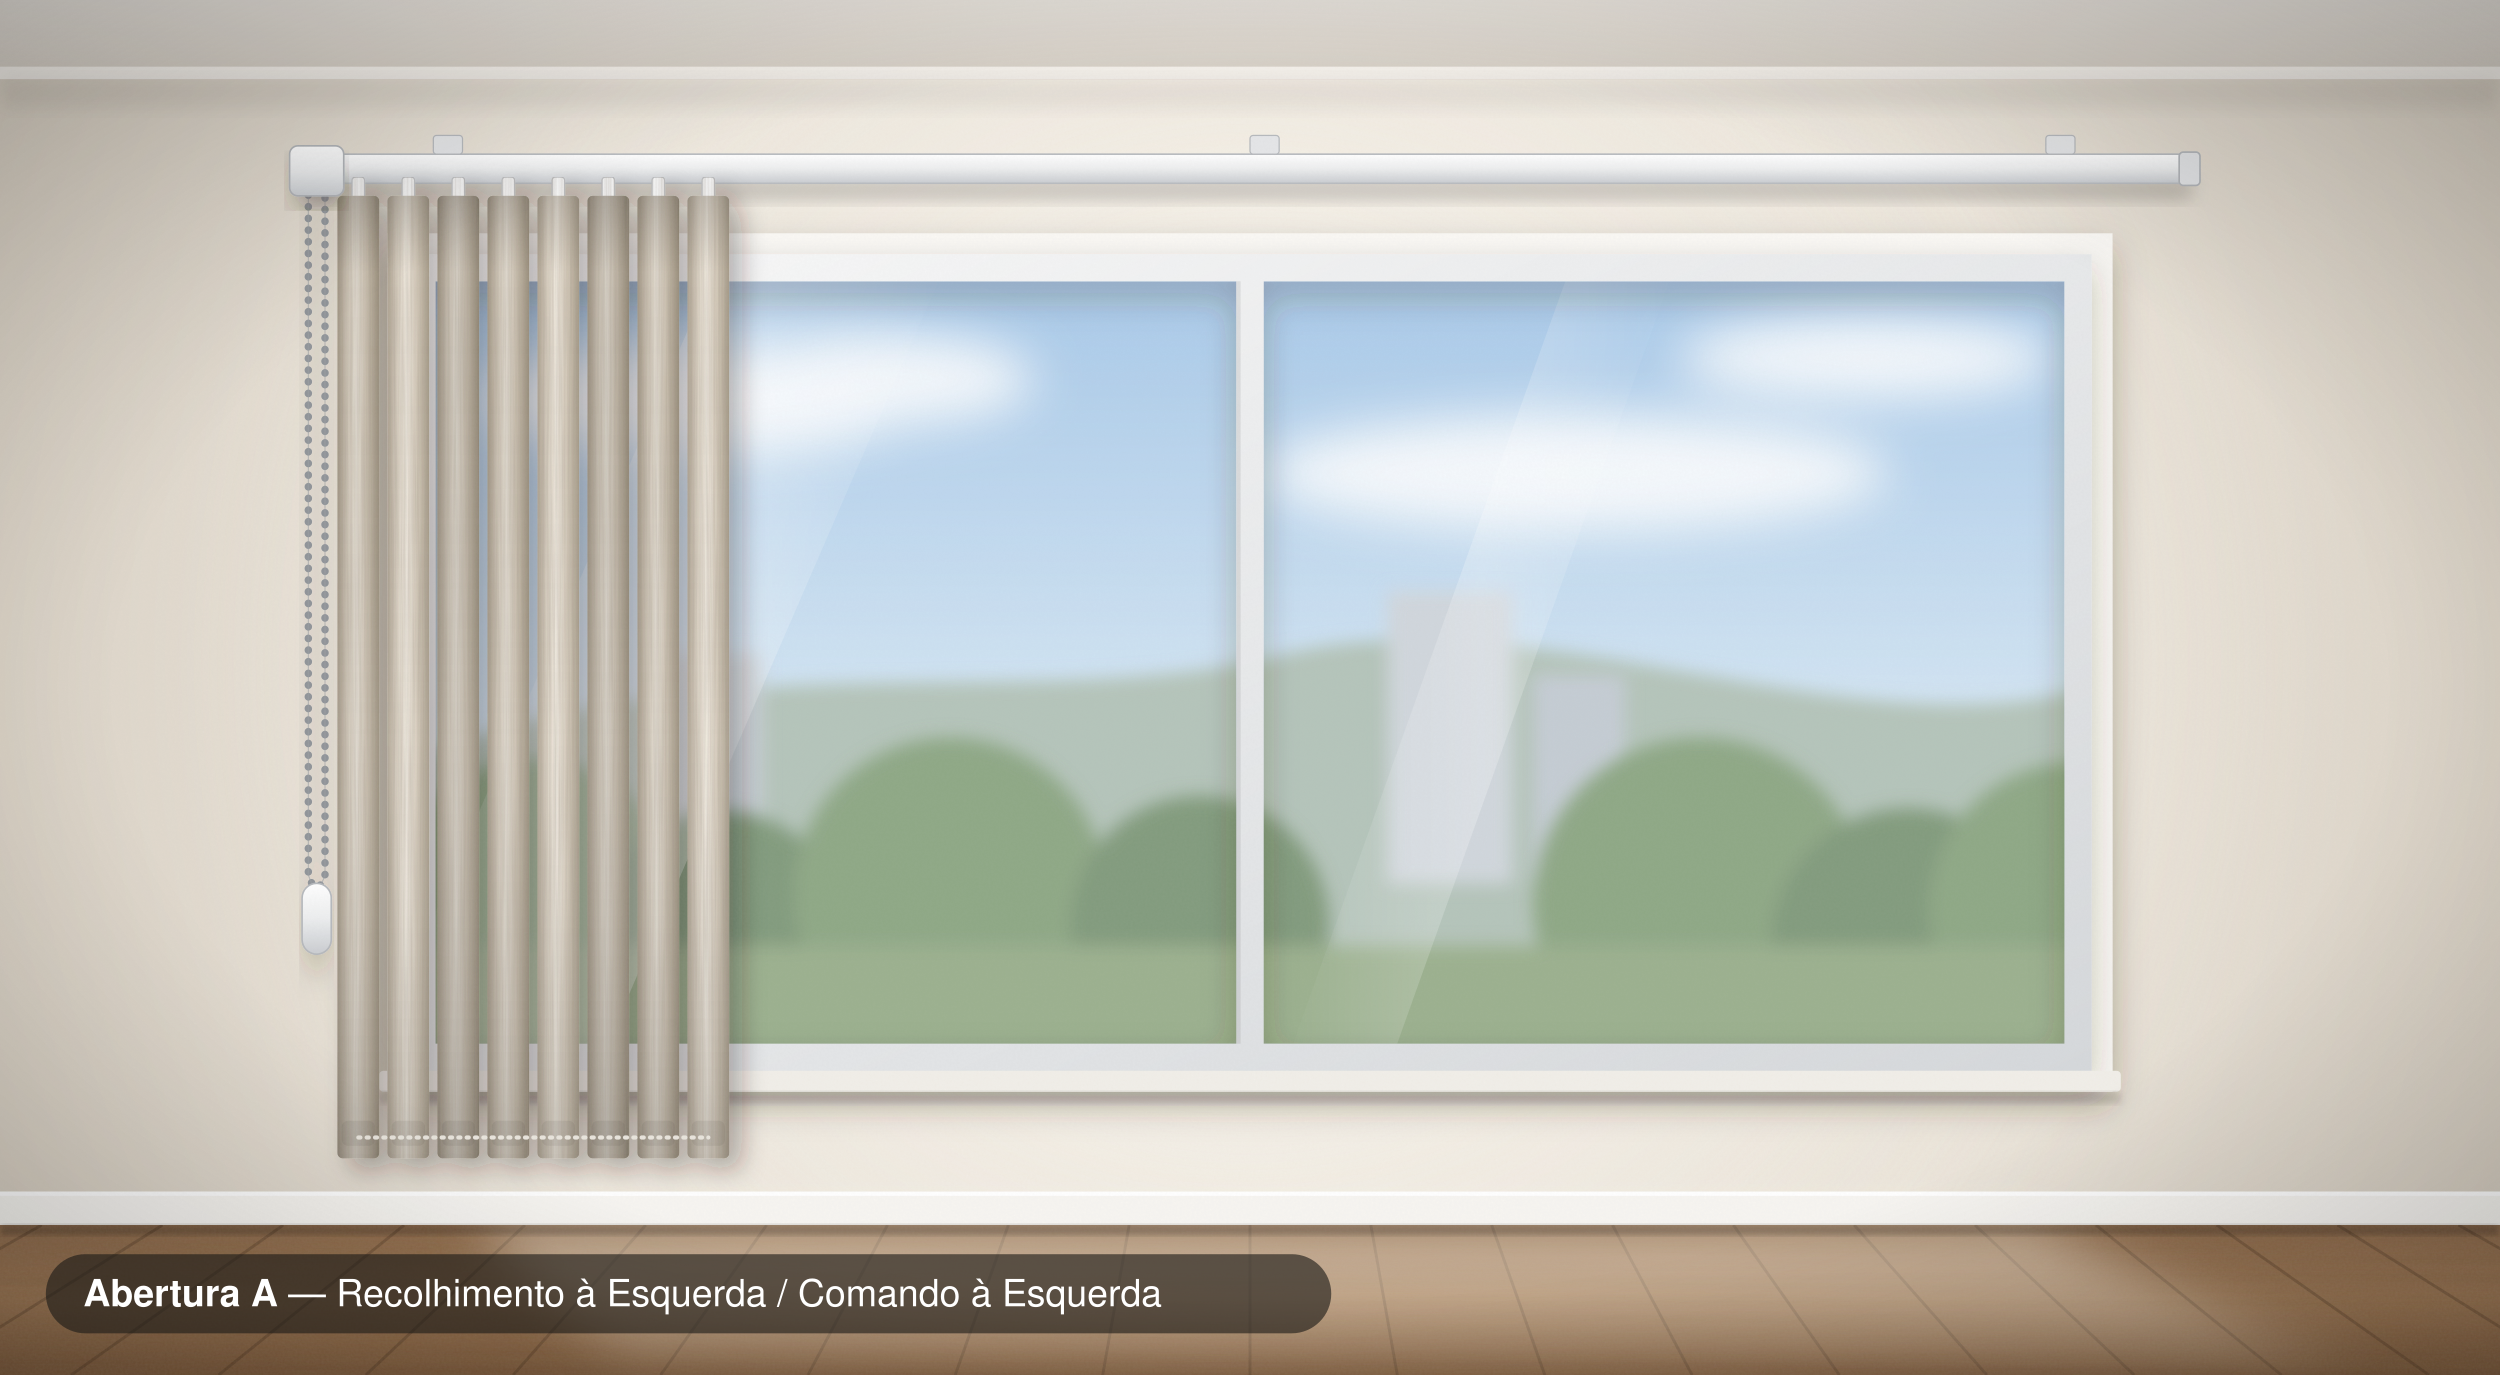
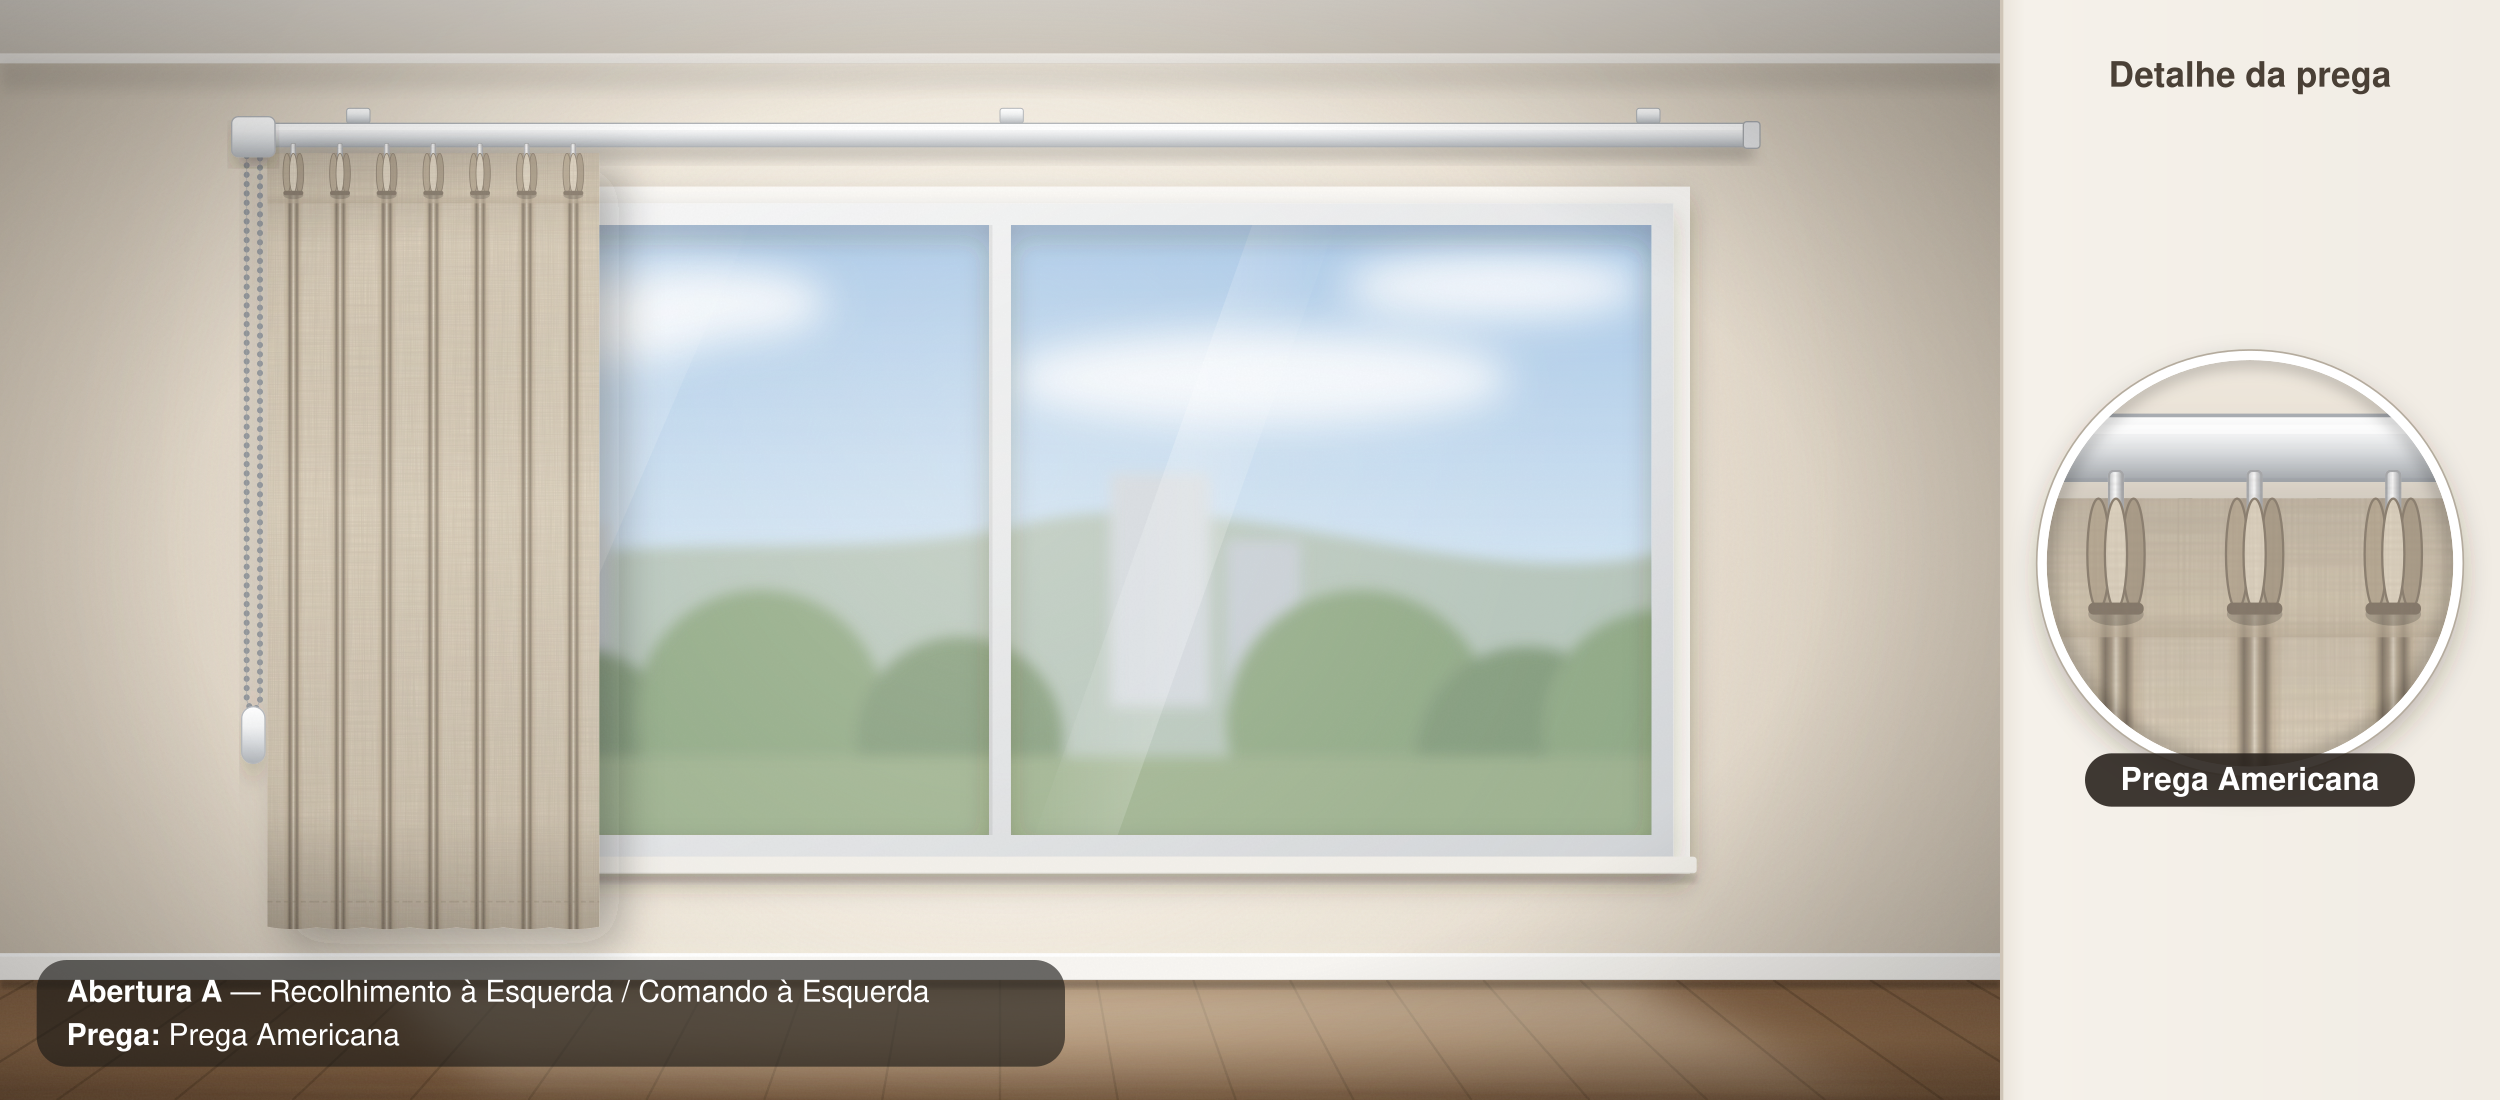
- <svg xmlns="http://www.w3.org/2000/svg" viewBox="0 0 1200 660" width="1200" height="660" role="img" aria-label="Abertura A: Recolhimento à Esquerda / Comando à Esquerda">
+ <svg xmlns="http://www.w3.org/2000/svg" viewBox="0 0 1500 660" width="1500" height="660" role="img" aria-label="Abertura A: Recolhimento à Esquerda / Comando à Esquerda. Prega: Prega Americana">
  <defs>
-     <radialGradient id="parede" cx="600" cy="318" r="760" gradientUnits="userSpaceOnUse">
-       <stop offset="0" stop-color="#F6F1EA" />
-       <stop offset=".55" stop-color="#E8E1D6" />
-       <stop offset="1" stop-color="#CFC6B8" />
+     <radialGradient id="parede" cx="600" cy="318" r="780" gradientUnits="userSpaceOnUse">
+       <stop offset="0" stop-color="#F4EEE5" />
+       <stop offset=".5" stop-color="#E4DACB" />
+       <stop offset="1" stop-color="#BFB3A2" />
    </radialGradient>
    <linearGradient id="teto" x1="0" y1="0" x2="0" y2="1">
-       <stop offset="0" stop-color="#E6E1DA" />
-       <stop offset="1" stop-color="#D3CCC2" />
+       <stop offset="0" stop-color="#E2DCD3" />
+       <stop offset="1" stop-color="#CCC4B8" />
    </linearGradient>
    <linearGradient id="piso" x1="0" y1="0" x2="0" y2="1">
-       <stop offset="0" stop-color="#8E6A4B" />
-       <stop offset=".5" stop-color="#9F7854" />
-       <stop offset="1" stop-color="#7A5739" />
+       <stop offset="0" stop-color="#7E5B3E" />
+       <stop offset=".5" stop-color="#946D4B" />
+       <stop offset="1" stop-color="#6B4B31" />
    </linearGradient>
    <linearGradient id="luzPiso" x1="0" y1="0" x2="0" y2="1">
-       <stop offset="0" stop-color="#FFF6E6" stop-opacity=".55" />
-       <stop offset="1" stop-color="#FFF6E6" stop-opacity=".12" />
+       <stop offset="0" stop-color="#FFF4DE" stop-opacity=".6" />
+       <stop offset="1" stop-color="#FFF4DE" stop-opacity=".1" />
    </linearGradient>
    <linearGradient id="ceu" x1="0" y1="0" x2="0" y2="1">
-       <stop offset="0" stop-color="#8DB8E2" />
-       <stop offset=".6" stop-color="#C9DFF0" />
-       <stop offset="1" stop-color="#E9F1F4" />
+       <stop offset="0" stop-color="#86B2DE" />
+       <stop offset=".6" stop-color="#C6DDF0" />
+       <stop offset="1" stop-color="#EAF1F3" />
    </linearGradient>
    <linearGradient id="aluminio" x1="0" y1="0" x2="0" y2="1">
      <stop offset="0" stop-color="#FFFFFF" />
-       <stop offset=".5" stop-color="#ECEDEE" />
-       <stop offset="1" stop-color="#C9CCD0" />
-     </linearGradient>
+       <stop offset=".35" stop-color="#F1F2F3" />
+       <stop offset=".6" stop-color="#D9DCDF" />
+       <stop offset="1" stop-color="#AEB2B7" />
+     </linearGradient>
+     <linearGradient id="metal" x1="0" y1="0" x2="1" y2="0">
+       <stop offset="0" stop-color="#C9CCD0" />
+       <stop offset=".45" stop-color="#FFFFFF" />
+       <stop offset="1" stop-color="#A3A7AC" />
+     </linearGradient>
+     <radialGradient id="botao" cx=".35" cy=".35" r=".7">
+       <stop offset="0" stop-color="#FFFFFF" />
+       <stop offset=".5" stop-color="#D8D2C8" />
+       <stop offset="1" stop-color="#8E877C" />
+     </radialGradient>
    <linearGradient id="caixilho" x1="0" y1="0" x2="1" y2="1">
      <stop offset="0" stop-color="#FAFAFA" />
-       <stop offset="1" stop-color="#D5D8DB" />
-     </linearGradient>
-     <linearGradient id="lamina" x1="0" y1="0" x2="1" y2="0">
-       <stop offset="0" stop-color="#A89C8A" />
-       <stop offset=".25" stop-color="#D9CFBF" />
-       <stop offset=".45" stop-color="#EEE7DB" />
-       <stop offset=".7" stop-color="#D3C8B6" />
-       <stop offset="1" stop-color="#9F937F" />
-     </linearGradient>
-     <linearGradient id="laminaAltura" x1="0" y1="0" x2="0" y2="1">
-       <stop offset="0" stop-color="#000" stop-opacity=".18" />
-       <stop offset=".08" stop-color="#000" stop-opacity="0" />
-       <stop offset=".55" stop-color="#FFF" stop-opacity=".06" />
-       <stop offset="1" stop-color="#000" stop-opacity=".16" />
+       <stop offset="1" stop-color="#D1D4D7" />
+     </linearGradient>
+     <linearGradient id="volume" x1="0" y1="0" x2="0" y2="1">
+       <stop offset="0" stop-color="#1B140E" stop-opacity=".34" />
+       <stop offset=".05" stop-color="#1B140E" stop-opacity=".08" />
+       <stop offset=".12" stop-color="#1B140E" stop-opacity="0" />
+       <stop offset=".45" stop-color="#FFF8EA" stop-opacity=".08" />
+       <stop offset=".85" stop-color="#1B140E" stop-opacity=".06" />
+       <stop offset="1" stop-color="#1B140E" stop-opacity=".26" />
+     </linearGradient>
+     <linearGradient id="dobra0Americana" x1="0" y1="0" x2="1" y2="0">
+       <stop offset="0" stop-color="#daceb9" />
+       <stop offset="0.3" stop-color="#dcd0bc" />
+       <stop offset="0.38" stop-color="#d0c2aa" />
+       <stop offset="0.43" stop-color="#877b6b" />
+       <stop offset="0.47" stop-color="#afa18d" />
+       <stop offset="0.5" stop-color="#e4dac8" />
+       <stop offset="0.53" stop-color="#b9ab95" />
+       <stop offset="0.57" stop-color="#8a7e6e" />
+       <stop offset="0.62" stop-color="#cfc0a9" />
+       <stop offset="0.7" stop-color="#dcd0bc" />
+       <stop offset="1" stop-color="#daceb9" />
+     </linearGradient>
+     <linearGradient id="cabecote0" x1="0" y1="0" x2="0" y2="1">
+       <stop offset="0" stop-color="#ddd1be" />
+       <stop offset=".8" stop-color="#d5c8b2" />
+       <stop offset="1" stop-color="#bcae98" />
    </linearGradient>
    <linearGradient id="reflexo" x1="0" y1="0" x2="1" y2="0">
      <stop offset="0" stop-color="#FFF" stop-opacity="0" />
      <stop offset=".5" stop-color="#FFF" stop-opacity=".35" />
      <stop offset="1" stop-color="#FFF" stop-opacity="0" />
    </linearGradient>
    <radialGradient id="vinheta" cx=".5" cy=".5" r=".75">
-       <stop offset=".6" stop-color="#000" stop-opacity="0" />
-       <stop offset="1" stop-color="#000" stop-opacity=".28" />
+       <stop offset=".55" stop-color="#000" stop-opacity="0" />
+       <stop offset="1" stop-color="#000" stop-opacity=".32" />
    </radialGradient>
-     <radialGradient id="brilhoJanela" cx="600" cy="318" r="520" gradientUnits="userSpaceOnUse">
-       <stop offset="0" stop-color="#FFFBF2" stop-opacity=".55" />
-       <stop offset="1" stop-color="#FFFBF2" stop-opacity="0" />
+     <radialGradient id="brilhoJanela" cx="600" cy="318" r="560" gradientUnits="userSpaceOnUse">
+       <stop offset="0" stop-color="#FFF8EC" stop-opacity=".65" />
+       <stop offset="1" stop-color="#FFF8EC" stop-opacity="0" />
    </radialGradient>
+     <radialGradient id="luzNaCortina" cx="600" cy="278.8" r="520" gradientUnits="userSpaceOnUse">
+       <stop offset="0" stop-color="#FFF6E2" stop-opacity=".55" />
+       <stop offset=".6" stop-color="#FFF6E2" stop-opacity=".12" />
+       <stop offset="1" stop-color="#FFF6E2" stop-opacity="0" />
+     </radialGradient>
+     <linearGradient id="fundoLupa" x1="0" y1="0" x2="0" y2="1">
+       <stop offset="0" stop-color="#EEE7DC" />
+       <stop offset="1" stop-color="#D9CFC0" />
+     </linearGradient>
+     <linearGradient id="coluna" x1="0" y1="0" x2="1" y2="0">
+       <stop offset="0" stop-color="#E9E3D9" />
+       <stop offset=".05" stop-color="#F5F1EA" />
+       <stop offset="1" stop-color="#F1ECE4" />
+     </linearGradient>
+     <clipPath id="cena">
+       <rect width="1200" height="660" />
+     </clipPath>
    <clipPath id="vaos">
      <rect x="209" y="135" width="384.5" height="366" />
      <rect x="606.5" y="135" width="384.5" height="366" />
    </clipPath>
    <clipPath id="pisoClip">
      <rect x="0" y="588" width="1200" height="72" />
    </clipPath>
+     <clipPath id="lupa0">
+       <circle cx="1350" cy="338" r="122" />
+     </clipPath>
    <filter id="desfoque4" x="-10%" y="-30%" width="120%" height="160%">
      <feGaussianBlur stdDeviation="4" />
    </filter>
    <filter id="desfoque2">
      <feGaussianBlur stdDeviation="1.6" />
    </filter>
    <filter id="desfoque12" x="-20%" y="-50%" width="140%" height="200%">
      <feGaussianBlur stdDeviation="12" />
    </filter>
    <filter id="sombra" x="-10%" y="-20%" width="120%" height="150%">
      <feDropShadow dx="0" dy="7" stdDeviation="8" flood-color="#3A2E22" flood-opacity=".28" />
    </filter>
-     <filter id="sombraLaminas" x="-10%" y="-5%" width="125%" height="115%">
-       <feDropShadow dx="6" dy="5" stdDeviation="6" flood-color="#2E2418" flood-opacity=".32" />
+     <filter id="sombraCortina" x="-15%" y="-5%" width="135%" height="120%">
+       <feDropShadow dx="2" dy="3" stdDeviation="2.5" flood-color="#241B12" flood-opacity=".35" result="perto" />
+       <feDropShadow dx="12" dy="9" stdDeviation="13" flood-color="#241B12" flood-opacity=".34" />
    </filter>
    <filter id="tecido" x="0" y="0" width="100%" height="100%">
-       <feTurbulence type="fractalNoise" baseFrequency="0.9 0.015" numOctaves="2" seed="4" result="n" />
-       <feColorMatrix in="n" type="matrix" values="0 0 0 0 .35  0 0 0 0 .30  0 0 0 0 .24  0 0 0 .55 -.12" result="nc" />
-       <feComposite in="nc" in2="SourceGraphic" operator="in" result="t" />
+       <feTurbulence type="fractalNoise" baseFrequency="1.5 0.03" numOctaves="2" seed="4" result="urdume" />
+       <feTurbulence type="fractalNoise" baseFrequency="0.03 1.2" numOctaves="1" seed="11" result="trama" />
+       <feBlend in="urdume" in2="trama" mode="multiply" result="fios" />
+       <feColorMatrix in="fios" type="matrix" values="0 0 0 0 .28  0 0 0 0 .23  0 0 0 0 .18  0 0 0 .42 -.15" result="fiosCor" />
+       <feComposite in="fiosCor" in2="SourceGraphic" operator="in" result="textura" />
      <feMerge>
        <feMergeNode in="SourceGraphic" />
-         <feMergeNode in="t" />
+         <feMergeNode in="textura" />
      </feMerge>
+     </filter>
+     <filter id="reboco" x="0" y="0" width="100%" height="100%">
+       <feTurbulence type="fractalNoise" baseFrequency=".55" numOctaves="3" seed="21" />
+       <feColorMatrix type="matrix" values="0 0 0 0 .45  0 0 0 0 .40  0 0 0 0 .34  0 0 0 .09 0" />
    </filter>
    <filter id="grao" x="0" y="0" width="100%" height="100%">
      <feTurbulence type="fractalNoise" baseFrequency=".85" numOctaves="2" seed="9" />
-       <feColorMatrix type="matrix" values="0 0 0 0 .5  0 0 0 0 .5  0 0 0 0 .5  0 0 0 .07 0" />
+       <feColorMatrix type="matrix" values="0 0 0 0 .5  0 0 0 0 .5  0 0 0 0 .5  0 0 0 .06 0" />
    </filter>
    <filter id="veios" x="0" y="0" width="100%" height="100%">
      <feTurbulence type="fractalNoise" baseFrequency="0.004 0.18" numOctaves="3" seed="2" />
-       <feColorMatrix type="matrix" values="0 0 0 0 .25  0 0 0 0 .14  0 0 0 0 .06  0 0 0 .5 -.1" />
+       <feColorMatrix type="matrix" values="0 0 0 0 .25  0 0 0 0 .14  0 0 0 0 .06  0 0 0 .55 -.1" />
    </filter>
  </defs>
-   <rect width="1200" height="660" fill="url(#parede)" />
-   <rect width="1200" height="660" fill="url(#brilhoJanela)" />
-   <rect width="1200" height="38" fill="url(#teto)" />
-   <rect y="32" width="1200" height="6" fill="#F3EFE9" />
-   <rect y="38" width="1200" height="14" fill="#000" opacity=".06" filter="url(#desfoque4)" />
-   <rect y="588" width="1200" height="72" fill="url(#piso)" />
-   <rect y="588" width="1200" height="72" filter="url(#veios)" />
-   <g clip-path="url(#pisoClip)" stroke="#3E2817" stroke-opacity=".28" stroke-width="1.4">
-     <line x1="-328" y1="588" x2="-531.7" y2="660" />
-     <line x1="-270" y1="588" x2="-461" y2="660" />
-     <line x1="-212" y1="588" x2="-390.2" y2="660" />
-     <line x1="-154" y1="588" x2="-319.5" y2="660" />
-     <line x1="-96" y1="588" x2="-248.8" y2="660" />
-     <line x1="-38" y1="588" x2="-178" y2="660" />
-     <line x1="20" y1="588" x2="-107.3" y2="660" />
-     <line x1="78" y1="588" x2="-36.6" y2="660" />
-     <line x1="136" y1="588" x2="34.1" y2="660" />
-     <line x1="194" y1="588" x2="104.9" y2="660" />
-     <line x1="252" y1="588" x2="175.6" y2="660" />
-     <line x1="310" y1="588" x2="246.3" y2="660" />
-     <line x1="368" y1="588" x2="317.1" y2="660" />
-     <line x1="426" y1="588" x2="387.8" y2="660" />
-     <line x1="484" y1="588" x2="458.5" y2="660" />
-     <line x1="542" y1="588" x2="529.3" y2="660" />
-     <line x1="600" y1="588" x2="600" y2="660" />
-     <line x1="658" y1="588" x2="670.7" y2="660" />
-     <line x1="716" y1="588" x2="741.5" y2="660" />
-     <line x1="774" y1="588" x2="812.2" y2="660" />
-     <line x1="832" y1="588" x2="882.9" y2="660" />
-     <line x1="890" y1="588" x2="953.7" y2="660" />
-     <line x1="948" y1="588" x2="1024.4" y2="660" />
-     <line x1="1006" y1="588" x2="1095.1" y2="660" />
-     <line x1="1064" y1="588" x2="1165.9" y2="660" />
-     <line x1="1122" y1="588" x2="1236.6" y2="660" />
-     <line x1="1180" y1="588" x2="1307.3" y2="660" />
-     <line x1="1238" y1="588" x2="1378" y2="660" />
-     <line x1="1296" y1="588" x2="1448.8" y2="660" />
-     <line x1="1354" y1="588" x2="1519.5" y2="660" />
-     <line x1="1412" y1="588" x2="1590.2" y2="660" />
-     <line x1="1470" y1="588" x2="1661" y2="660" />
-     <line x1="1528" y1="588" x2="1731.7" y2="660" />
+   <g clip-path="url(#cena)">
+     <rect width="1200" height="660" fill="url(#parede)" />
+     <rect width="1200" height="660" filter="url(#reboco)" />
+     <rect width="1200" height="660" fill="url(#brilhoJanela)" />
+     <rect width="1200" height="38" fill="url(#teto)" />
+     <rect y="32" width="1200" height="6" fill="#F3EFE9" />
+     <rect y="38" width="1200" height="16" fill="#000" opacity=".08" filter="url(#desfoque4)" />
+     <rect y="588" width="1200" height="72" fill="url(#piso)" />
+     <rect y="588" width="1200" height="72" filter="url(#veios)" />
+     <g clip-path="url(#pisoClip)" stroke="#3E2817" stroke-opacity=".3" stroke-width="1.4">
+       <line x1="-328" y1="588" x2="-531.7" y2="660" />
+       <line x1="-270" y1="588" x2="-461" y2="660" />
+       <line x1="-212" y1="588" x2="-390.2" y2="660" />
+       <line x1="-154" y1="588" x2="-319.5" y2="660" />
+       <line x1="-96" y1="588" x2="-248.8" y2="660" />
+       <line x1="-38" y1="588" x2="-178" y2="660" />
+       <line x1="20" y1="588" x2="-107.3" y2="660" />
+       <line x1="78" y1="588" x2="-36.6" y2="660" />
+       <line x1="136" y1="588" x2="34.1" y2="660" />
+       <line x1="194" y1="588" x2="104.9" y2="660" />
+       <line x1="252" y1="588" x2="175.6" y2="660" />
+       <line x1="310" y1="588" x2="246.3" y2="660" />
+       <line x1="368" y1="588" x2="317.1" y2="660" />
+       <line x1="426" y1="588" x2="387.8" y2="660" />
+       <line x1="484" y1="588" x2="458.5" y2="660" />
+       <line x1="542" y1="588" x2="529.3" y2="660" />
+       <line x1="600" y1="588" x2="600" y2="660" />
+       <line x1="658" y1="588" x2="670.7" y2="660" />
+       <line x1="716" y1="588" x2="741.5" y2="660" />
+       <line x1="774" y1="588" x2="812.2" y2="660" />
+       <line x1="832" y1="588" x2="882.9" y2="660" />
+       <line x1="890" y1="588" x2="953.7" y2="660" />
+       <line x1="948" y1="588" x2="1024.4" y2="660" />
+       <line x1="1006" y1="588" x2="1095.1" y2="660" />
+       <line x1="1064" y1="588" x2="1165.9" y2="660" />
+       <line x1="1122" y1="588" x2="1236.6" y2="660" />
+       <line x1="1180" y1="588" x2="1307.3" y2="660" />
+       <line x1="1238" y1="588" x2="1378" y2="660" />
+       <line x1="1296" y1="588" x2="1448.8" y2="660" />
+       <line x1="1354" y1="588" x2="1519.5" y2="660" />
+       <line x1="1412" y1="588" x2="1590.2" y2="660" />
+       <line x1="1470" y1="588" x2="1661" y2="660" />
+       <line x1="1528" y1="588" x2="1731.7" y2="660" />
+     </g>
+     <polygon points="226,588 974,588 1144,660 306,660" fill="url(#luzPiso)" filter="url(#desfoque12)" />
+     <rect y="572" width="1200" height="16" fill="#F7F5F1" />
+     <rect y="572" width="1200" height="2" fill="#FFFFFF" />
+     <rect y="588" width="1200" height="5" fill="#000" opacity=".24" filter="url(#desfoque2)" />
+     <rect x="186" y="112" width="828" height="412" fill="#FBF9F5" filter="url(#sombra)" />
+     <g clip-path="url(#vaos)">
+       <rect x="196" y="122" width="808" height="392" fill="url(#ceu)" />
+       <g fill="#FFFFFF" opacity=".85" filter="url(#desfoque12)">
+         <ellipse cx="336" cy="192" rx="110" ry="26" />
+         <ellipse cx="426" cy="182" rx="70" ry="22" />
+         <ellipse cx="756" cy="227" rx="150" ry="28" />
+         <ellipse cx="896" cy="172" rx="90" ry="20" />
+       </g>
+       <path d="M196 364 C356 304 496 344 616 314 S896 364 1004 329 V514 H196 Z" fill="#9FB3A6" filter="url(#desfoque4)" />
+       <g filter="url(#desfoque4)">
+         <rect x="666" y="284" width="60" height="140" fill="#C3CBD2" />
+         <rect x="736" y="324" width="44" height="100" fill="#B4BEC7" />
+         <rect x="316" y="314" width="50" height="110" fill="#BAC3CB" />
+       </g>
+       <g filter="url(#desfoque4)">
+         <circle cx="256" cy="434" r="70" fill="#6E8F64" />
+         <circle cx="346" cy="449" r="60" fill="#5F7F58" />
+         <circle cx="456" cy="429" r="75" fill="#6E8F64" />
+         <circle cx="576" cy="444" r="62" fill="#5F7F58" />
+         <circle cx="816" cy="434" r="80" fill="#6E8F64" />
+         <circle cx="916" cy="454" r="66" fill="#5F7F58" />
+         <circle cx="996" cy="436" r="70" fill="#6E8F64" />
+         <rect x="196" y="454" width="808" height="60" fill="#7F9A6E" />
+       </g>
+       <rect x="196" y="122" width="808" height="392" fill="#FFFFFF" opacity=".22" />
+       <polygon points="346,122 456,122 286,514 176,514" fill="url(#reflexo)" />
+       <polygon points="756,122 806,122 666,514 616,514" fill="url(#reflexo)" opacity=".7" />
+     </g>
+     <g filter="url(#sombra)">
+       <path fill-rule="evenodd" fill="url(#caixilho)" d="M196 122 h808 v392 h-808 Z       M209 135 h384.5 v366 h-384.5 Z       M606.5 135 h384.5 v366 h-384.5 Z" />
+     </g>
+     <rect x="593.5" y="135" width="2" height="366" fill="#000" opacity=".08" />
+     <rect x="182" y="514" width="836" height="10" rx="2" fill="#F1EEE8" />
+     <rect x="182" y="524" width="836" height="6" fill="#000" opacity=".12" filter="url(#desfoque2)" />
+     <rect x="208" y="65" width="14" height="9" rx="1.5" fill="url(#aluminio)" stroke="#A9ADB2" stroke-width=".6" />
+     <rect x="600" y="65" width="14" height="9" rx="1.5" fill="url(#aluminio)" stroke="#A9ADB2" stroke-width=".6" />
+     <rect x="982" y="65" width="14" height="9" rx="1.5" fill="url(#aluminio)" stroke="#A9ADB2" stroke-width=".6" />
+     <rect x="148" y="86" width="904" height="10" fill="#000" opacity=".2" filter="url(#desfoque4)" />
+     <rect x="148" y="74" width="904" height="14" rx="3" fill="url(#aluminio)" stroke="#A9ADB2" stroke-width=".8" />
+     <rect x="150" y="76" width="900" height="2" rx="1" fill="#FFFFFF" opacity=".8" />
+     <rect x="144" y="73" width="10" height="16" rx="2" fill="#E2E3E5" stroke="#A3A6AA" stroke-width=".8" />
+     <rect x="1046" y="73" width="10" height="16" rx="2" fill="#E2E3E5" stroke="#A3A6AA" stroke-width=".8" />
+     <g filter="url(#sombraCortina)">
+       <g filter="url(#tecido)">
+         <g transform="translate(176 0)">
+           <g>
+             <path d="M-15.5 92 H15.5 V556 Q0 559 -15.5 556 Z" fill="url(#dobra0Americana)" />
+             <path d="M-15.5 92 H15.5 V556 Q0 559 -15.5 556 Z" fill="url(#volume)" />
+             <line x1="-15.5" y1="541" x2="15.5" y2="541" stroke="#7a6f60" stroke-opacity=".28" stroke-width="1" stroke-dasharray="3 2" vector-effect="non-scaling-stroke" />
+             <rect x="-15.5" y="92" width="31" height="30" fill="url(#cabecote0)" opacity=".6" />
+           </g>
+           <rect x="-1.5" y="86" width="3" height="9" rx="1" fill="url(#metal)" stroke="#A9ACB0" stroke-width=".5" />
+           <ellipse cx="0" cy="117" rx="6" ry="2.5" fill="#000" opacity=".18" />
+           <ellipse cx="-3.8" cy="104" rx="2.4" ry="12" fill="#b9ab95" stroke="#8a7e6e" stroke-width=".5" />
+           <ellipse cx="3.8" cy="104" rx="2.4" ry="12" fill="#ac9e8a" stroke="#8a7e6e" stroke-width=".5" />
+           <ellipse cx="0" cy="104" rx="2.4" ry="12" fill="#e0d5c2" stroke="#8a7e6e" stroke-width=".5" />
+           <rect x="-6" y="114.5" width="12" height="2.6" rx="1.2" fill="#827667" />
+         </g>
+         <g transform="translate(204 0)">
+           <g>
+             <path d="M-15.5 92 H15.5 V556 Q0 559 -15.5 556 Z" fill="url(#dobra0Americana)" />
+             <path d="M-15.5 92 H15.5 V556 Q0 559 -15.5 556 Z" fill="url(#volume)" />
+             <line x1="-15.5" y1="541" x2="15.5" y2="541" stroke="#7a6f60" stroke-opacity=".28" stroke-width="1" stroke-dasharray="3 2" vector-effect="non-scaling-stroke" />
+             <rect x="-15.5" y="92" width="31" height="30" fill="url(#cabecote0)" opacity=".6" />
+           </g>
+           <rect x="-1.5" y="86" width="3" height="9" rx="1" fill="url(#metal)" stroke="#A9ACB0" stroke-width=".5" />
+           <ellipse cx="0" cy="117" rx="6" ry="2.5" fill="#000" opacity=".18" />
+           <ellipse cx="-3.8" cy="104" rx="2.4" ry="12" fill="#b9ab95" stroke="#8a7e6e" stroke-width=".5" />
+           <ellipse cx="3.8" cy="104" rx="2.4" ry="12" fill="#ac9e8a" stroke="#8a7e6e" stroke-width=".5" />
+           <ellipse cx="0" cy="104" rx="2.4" ry="12" fill="#e0d5c2" stroke="#8a7e6e" stroke-width=".5" />
+           <rect x="-6" y="114.5" width="12" height="2.6" rx="1.2" fill="#827667" />
+         </g>
+         <g transform="translate(232 0)">
+           <g>
+             <path d="M-15.5 92 H15.5 V556 Q0 559 -15.5 556 Z" fill="url(#dobra0Americana)" />
+             <path d="M-15.5 92 H15.5 V556 Q0 559 -15.5 556 Z" fill="url(#volume)" />
+             <line x1="-15.5" y1="541" x2="15.5" y2="541" stroke="#7a6f60" stroke-opacity=".28" stroke-width="1" stroke-dasharray="3 2" vector-effect="non-scaling-stroke" />
+             <rect x="-15.5" y="92" width="31" height="30" fill="url(#cabecote0)" opacity=".6" />
+           </g>
+           <rect x="-1.5" y="86" width="3" height="9" rx="1" fill="url(#metal)" stroke="#A9ACB0" stroke-width=".5" />
+           <ellipse cx="0" cy="117" rx="6" ry="2.5" fill="#000" opacity=".18" />
+           <ellipse cx="-3.8" cy="104" rx="2.4" ry="12" fill="#b9ab95" stroke="#8a7e6e" stroke-width=".5" />
+           <ellipse cx="3.8" cy="104" rx="2.4" ry="12" fill="#ac9e8a" stroke="#8a7e6e" stroke-width=".5" />
+           <ellipse cx="0" cy="104" rx="2.4" ry="12" fill="#e0d5c2" stroke="#8a7e6e" stroke-width=".5" />
+           <rect x="-6" y="114.5" width="12" height="2.6" rx="1.2" fill="#827667" />
+         </g>
+         <g transform="translate(260 0)">
+           <g>
+             <path d="M-15.5 92 H15.5 V556 Q0 559 -15.5 556 Z" fill="url(#dobra0Americana)" />
+             <path d="M-15.5 92 H15.5 V556 Q0 559 -15.5 556 Z" fill="url(#volume)" />
+             <line x1="-15.5" y1="541" x2="15.5" y2="541" stroke="#7a6f60" stroke-opacity=".28" stroke-width="1" stroke-dasharray="3 2" vector-effect="non-scaling-stroke" />
+             <rect x="-15.5" y="92" width="31" height="30" fill="url(#cabecote0)" opacity=".6" />
+           </g>
+           <rect x="-1.5" y="86" width="3" height="9" rx="1" fill="url(#metal)" stroke="#A9ACB0" stroke-width=".5" />
+           <ellipse cx="0" cy="117" rx="6" ry="2.5" fill="#000" opacity=".18" />
+           <ellipse cx="-3.8" cy="104" rx="2.4" ry="12" fill="#b9ab95" stroke="#8a7e6e" stroke-width=".5" />
+           <ellipse cx="3.8" cy="104" rx="2.4" ry="12" fill="#ac9e8a" stroke="#8a7e6e" stroke-width=".5" />
+           <ellipse cx="0" cy="104" rx="2.4" ry="12" fill="#e0d5c2" stroke="#8a7e6e" stroke-width=".5" />
+           <rect x="-6" y="114.5" width="12" height="2.6" rx="1.2" fill="#827667" />
+         </g>
+         <g transform="translate(288 0)">
+           <g>
+             <path d="M-15.5 92 H15.5 V556 Q0 559 -15.5 556 Z" fill="url(#dobra0Americana)" />
+             <path d="M-15.5 92 H15.5 V556 Q0 559 -15.5 556 Z" fill="url(#volume)" />
+             <line x1="-15.5" y1="541" x2="15.5" y2="541" stroke="#7a6f60" stroke-opacity=".28" stroke-width="1" stroke-dasharray="3 2" vector-effect="non-scaling-stroke" />
+             <rect x="-15.5" y="92" width="31" height="30" fill="url(#cabecote0)" opacity=".6" />
+           </g>
+           <rect x="-1.5" y="86" width="3" height="9" rx="1" fill="url(#metal)" stroke="#A9ACB0" stroke-width=".5" />
+           <ellipse cx="0" cy="117" rx="6" ry="2.5" fill="#000" opacity=".18" />
+           <ellipse cx="-3.8" cy="104" rx="2.4" ry="12" fill="#b9ab95" stroke="#8a7e6e" stroke-width=".5" />
+           <ellipse cx="3.8" cy="104" rx="2.4" ry="12" fill="#ac9e8a" stroke="#8a7e6e" stroke-width=".5" />
+           <ellipse cx="0" cy="104" rx="2.4" ry="12" fill="#e0d5c2" stroke="#8a7e6e" stroke-width=".5" />
+           <rect x="-6" y="114.5" width="12" height="2.6" rx="1.2" fill="#827667" />
+         </g>
+         <g transform="translate(316 0)">
+           <g>
+             <path d="M-15.5 92 H15.5 V556 Q0 559 -15.5 556 Z" fill="url(#dobra0Americana)" />
+             <path d="M-15.5 92 H15.5 V556 Q0 559 -15.5 556 Z" fill="url(#volume)" />
+             <line x1="-15.5" y1="541" x2="15.5" y2="541" stroke="#7a6f60" stroke-opacity=".28" stroke-width="1" stroke-dasharray="3 2" vector-effect="non-scaling-stroke" />
+             <rect x="-15.5" y="92" width="31" height="30" fill="url(#cabecote0)" opacity=".6" />
+           </g>
+           <rect x="-1.5" y="86" width="3" height="9" rx="1" fill="url(#metal)" stroke="#A9ACB0" stroke-width=".5" />
+           <ellipse cx="0" cy="117" rx="6" ry="2.5" fill="#000" opacity=".18" />
+           <ellipse cx="-3.8" cy="104" rx="2.4" ry="12" fill="#b9ab95" stroke="#8a7e6e" stroke-width=".5" />
+           <ellipse cx="3.8" cy="104" rx="2.4" ry="12" fill="#ac9e8a" stroke="#8a7e6e" stroke-width=".5" />
+           <ellipse cx="0" cy="104" rx="2.4" ry="12" fill="#e0d5c2" stroke="#8a7e6e" stroke-width=".5" />
+           <rect x="-6" y="114.5" width="12" height="2.6" rx="1.2" fill="#827667" />
+         </g>
+         <g transform="translate(344 0)">
+           <g>
+             <path d="M-15.5 92 H15.5 V556 Q0 559 -15.5 556 Z" fill="url(#dobra0Americana)" />
+             <path d="M-15.5 92 H15.5 V556 Q0 559 -15.5 556 Z" fill="url(#volume)" />
+             <line x1="-15.5" y1="541" x2="15.5" y2="541" stroke="#7a6f60" stroke-opacity=".28" stroke-width="1" stroke-dasharray="3 2" vector-effect="non-scaling-stroke" />
+             <rect x="-15.5" y="92" width="31" height="30" fill="url(#cabecote0)" opacity=".6" />
+           </g>
+           <rect x="-1.5" y="86" width="3" height="9" rx="1" fill="url(#metal)" stroke="#A9ACB0" stroke-width=".5" />
+           <ellipse cx="0" cy="117" rx="6" ry="2.5" fill="#000" opacity=".18" />
+           <ellipse cx="-3.8" cy="104" rx="2.4" ry="12" fill="#b9ab95" stroke="#8a7e6e" stroke-width=".5" />
+           <ellipse cx="3.8" cy="104" rx="2.4" ry="12" fill="#ac9e8a" stroke="#8a7e6e" stroke-width=".5" />
+           <ellipse cx="0" cy="104" rx="2.4" ry="12" fill="#e0d5c2" stroke="#8a7e6e" stroke-width=".5" />
+           <rect x="-6" y="114.5" width="12" height="2.6" rx="1.2" fill="#827667" />
+         </g>
+       </g>
+     </g>
+     <g filter="url(#sombra)">
+       <path d="M148 88 V420 Q152 432 156 420 V88" stroke="#8F9398" stroke-dasharray="0.1 5.5" stroke-linecap="round" stroke-width="3.6" fill="none" />
+       <path d="M148 88 V420 Q152 432 156 420 V88" stroke="#9A9DA1" stroke-width=".6" fill="none" opacity=".6" />
+       <rect x="145" y="424" width="14" height="34" rx="7" fill="url(#aluminio)" stroke="#B5B8BC" stroke-width=".8" />
+     </g>
+     <rect x="139" y="70" width="26" height="24" rx="4" fill="url(#aluminio)" stroke="#B0B3B7" stroke-width=".8" filter="url(#sombra)" />
+     <rect width="1200" height="660" fill="url(#luzNaCortina)" style="mix-blend-mode:soft-light" />
+     <rect width="1200" height="660" fill="url(#vinheta)" />
+     <rect width="1200" height="660" filter="url(#grao)" />
+     <g>
+       <rect x="22" y="576" width="617" height="64" rx="18" fill="#1C1A17" fill-opacity=".64" />
+       <text x="40" y="601" font-family="Segoe UI, Helvetica, Arial, sans-serif" font-size="18" fill="#FFFFFF">
+         <tspan font-weight="700">Abertura A</tspan> — Recolhimento à Esquerda / Comando à Esquerda</text>
+       <text x="40" y="627" font-family="Segoe UI, Helvetica, Arial, sans-serif" font-size="18" fill="#FFFFFF">
+         <tspan font-weight="700">Prega:</tspan> Prega Americana</text>
+     </g>
  </g>
-   <polygon points="226,588 974,588 1144,660 306,660" fill="url(#luzPiso)" filter="url(#desfoque12)" />
-   <rect y="572" width="1200" height="16" fill="#F7F5F1" />
-   <rect y="572" width="1200" height="2" fill="#FFFFFF" />
-   <rect y="588" width="1200" height="5" fill="#000" opacity=".22" filter="url(#desfoque2)" />
-   <rect x="186" y="112" width="828" height="412" fill="#FBF9F5" filter="url(#sombra)" />
-   <g clip-path="url(#vaos)">
-     <rect x="196" y="122" width="808" height="392" fill="url(#ceu)" />
-     <g fill="#FFFFFF" opacity=".85" filter="url(#desfoque12)">
-       <ellipse cx="336" cy="192" rx="110" ry="26" />
-       <ellipse cx="426" cy="182" rx="70" ry="22" />
-       <ellipse cx="756" cy="227" rx="150" ry="28" />
-       <ellipse cx="896" cy="172" rx="90" ry="20" />
-     </g>
-     <path d="M196 364 C356 304 496 344 616 314 S896 364 1004 329 V514 H196 Z" fill="#9FB3A6" filter="url(#desfoque4)" />
-     <g filter="url(#desfoque4)">
-       <rect x="666" y="284" width="60" height="140" fill="#C3CBD2" />
-       <rect x="736" y="324" width="44" height="100" fill="#B4BEC7" />
-       <rect x="316" y="314" width="50" height="110" fill="#BAC3CB" />
-     </g>
-     <g filter="url(#desfoque4)">
-       <circle cx="256" cy="434" r="70" fill="#6E8F64" />
-       <circle cx="346" cy="449" r="60" fill="#5F7F58" />
-       <circle cx="456" cy="429" r="75" fill="#6E8F64" />
-       <circle cx="576" cy="444" r="62" fill="#5F7F58" />
-       <circle cx="816" cy="434" r="80" fill="#6E8F64" />
-       <circle cx="916" cy="454" r="66" fill="#5F7F58" />
-       <circle cx="996" cy="436" r="70" fill="#6E8F64" />
-       <rect x="196" y="454" width="808" height="60" fill="#7F9A6E" />
-     </g>
-     <rect x="196" y="122" width="808" height="392" fill="#FFFFFF" opacity=".22" />
-     <polygon points="346,122 456,122 286,514 176,514" fill="url(#reflexo)" />
-     <polygon points="756,122 806,122 666,514 616,514" fill="url(#reflexo)" opacity=".7" />
+   <rect x="1200" width="300" height="660" fill="url(#coluna)" />
+   <rect x="1200" width="2" height="660" fill="#CFC5B7" />
+   <text x="1350" y="52" text-anchor="middle" font-family="Segoe UI, Helvetica, Arial, sans-serif" font-size="21" font-weight="700" fill="#4A4036">Detalhe da prega</text>
+   <circle cx="1350" cy="338" r="128" fill="#FFFFFF" filter="url(#sombra)" />
+   <g clip-path="url(#lupa0)">
+     <rect x="1228" y="216" width="244" height="244" fill="url(#fundoLupa)" />
+     <g transform="translate(1350 338) scale(2.773) translate(0 -106)">
+       <rect x="-74" y="74" width="148" height="14" rx="3" fill="url(#aluminio)" stroke="#A9ADB2" stroke-width=".8" />
+       <rect x="-74" y="76" width="148" height="2" fill="#FFFFFF" opacity=".8" />
+       <g filter="url(#sombraCortina)">
+         <g filter="url(#tecido)">
+           <g transform="translate(-59 0)">
+             <g>
+               <path d="M-16.5 92 H16.5 V556 Q0 559 -16.5 556 Z" fill="url(#dobra0Americana)" />
+               <path d="M-16.5 92 H16.5 V556 Q0 559 -16.5 556 Z" fill="url(#volume)" />
+               <line x1="-16.5" y1="541" x2="16.5" y2="541" stroke="#7a6f60" stroke-opacity=".28" stroke-width="1" stroke-dasharray="3 2" vector-effect="non-scaling-stroke" />
+               <rect x="-16.5" y="92" width="33" height="30" fill="url(#cabecote0)" opacity=".6" />
+             </g>
+             <rect x="-1.5" y="86" width="3" height="9" rx="1" fill="url(#metal)" stroke="#A9ACB0" stroke-width=".5" />
+             <ellipse cx="0" cy="117" rx="6" ry="2.5" fill="#000" opacity=".18" />
+             <ellipse cx="-3.8" cy="104" rx="2.4" ry="12" fill="#b9ab95" stroke="#8a7e6e" stroke-width=".5" />
+             <ellipse cx="3.8" cy="104" rx="2.4" ry="12" fill="#ac9e8a" stroke="#8a7e6e" stroke-width=".5" />
+             <ellipse cx="0" cy="104" rx="2.4" ry="12" fill="#e0d5c2" stroke="#8a7e6e" stroke-width=".5" />
+             <rect x="-6" y="114.5" width="12" height="2.6" rx="1.2" fill="#827667" />
+           </g>
+           <g transform="translate(-29 0)">
+             <g>
+               <path d="M-16.5 92 H16.5 V556 Q0 559 -16.5 556 Z" fill="url(#dobra0Americana)" />
+               <path d="M-16.5 92 H16.5 V556 Q0 559 -16.5 556 Z" fill="url(#volume)" />
+               <line x1="-16.5" y1="541" x2="16.5" y2="541" stroke="#7a6f60" stroke-opacity=".28" stroke-width="1" stroke-dasharray="3 2" vector-effect="non-scaling-stroke" />
+               <rect x="-16.5" y="92" width="33" height="30" fill="url(#cabecote0)" opacity=".6" />
+             </g>
+             <rect x="-1.5" y="86" width="3" height="9" rx="1" fill="url(#metal)" stroke="#A9ACB0" stroke-width=".5" />
+             <ellipse cx="0" cy="117" rx="6" ry="2.5" fill="#000" opacity=".18" />
+             <ellipse cx="-3.8" cy="104" rx="2.4" ry="12" fill="#b9ab95" stroke="#8a7e6e" stroke-width=".5" />
+             <ellipse cx="3.8" cy="104" rx="2.4" ry="12" fill="#ac9e8a" stroke="#8a7e6e" stroke-width=".5" />
+             <ellipse cx="0" cy="104" rx="2.4" ry="12" fill="#e0d5c2" stroke="#8a7e6e" stroke-width=".5" />
+             <rect x="-6" y="114.5" width="12" height="2.6" rx="1.2" fill="#827667" />
+           </g>
+           <g transform="translate(1 0)">
+             <g>
+               <path d="M-16.5 92 H16.5 V556 Q0 559 -16.5 556 Z" fill="url(#dobra0Americana)" />
+               <path d="M-16.5 92 H16.5 V556 Q0 559 -16.5 556 Z" fill="url(#volume)" />
+               <line x1="-16.5" y1="541" x2="16.5" y2="541" stroke="#7a6f60" stroke-opacity=".28" stroke-width="1" stroke-dasharray="3 2" vector-effect="non-scaling-stroke" />
+               <rect x="-16.5" y="92" width="33" height="30" fill="url(#cabecote0)" opacity=".6" />
+             </g>
+             <rect x="-1.5" y="86" width="3" height="9" rx="1" fill="url(#metal)" stroke="#A9ACB0" stroke-width=".5" />
+             <ellipse cx="0" cy="117" rx="6" ry="2.5" fill="#000" opacity=".18" />
+             <ellipse cx="-3.8" cy="104" rx="2.4" ry="12" fill="#b9ab95" stroke="#8a7e6e" stroke-width=".5" />
+             <ellipse cx="3.8" cy="104" rx="2.4" ry="12" fill="#ac9e8a" stroke="#8a7e6e" stroke-width=".5" />
+             <ellipse cx="0" cy="104" rx="2.4" ry="12" fill="#e0d5c2" stroke="#8a7e6e" stroke-width=".5" />
+             <rect x="-6" y="114.5" width="12" height="2.6" rx="1.2" fill="#827667" />
+           </g>
+           <g transform="translate(31 0)">
+             <g>
+               <path d="M-16.5 92 H16.5 V556 Q0 559 -16.5 556 Z" fill="url(#dobra0Americana)" />
+               <path d="M-16.5 92 H16.5 V556 Q0 559 -16.5 556 Z" fill="url(#volume)" />
+               <line x1="-16.5" y1="541" x2="16.5" y2="541" stroke="#7a6f60" stroke-opacity=".28" stroke-width="1" stroke-dasharray="3 2" vector-effect="non-scaling-stroke" />
+               <rect x="-16.5" y="92" width="33" height="30" fill="url(#cabecote0)" opacity=".6" />
+             </g>
+             <rect x="-1.5" y="86" width="3" height="9" rx="1" fill="url(#metal)" stroke="#A9ACB0" stroke-width=".5" />
+             <ellipse cx="0" cy="117" rx="6" ry="2.5" fill="#000" opacity=".18" />
+             <ellipse cx="-3.8" cy="104" rx="2.4" ry="12" fill="#b9ab95" stroke="#8a7e6e" stroke-width=".5" />
+             <ellipse cx="3.8" cy="104" rx="2.4" ry="12" fill="#ac9e8a" stroke="#8a7e6e" stroke-width=".5" />
+             <ellipse cx="0" cy="104" rx="2.4" ry="12" fill="#e0d5c2" stroke="#8a7e6e" stroke-width=".5" />
+             <rect x="-6" y="114.5" width="12" height="2.6" rx="1.2" fill="#827667" />
+           </g>
+           <g transform="translate(61 0)">
+             <g>
+               <path d="M-16.5 92 H16.5 V556 Q0 559 -16.5 556 Z" fill="url(#dobra0Americana)" />
+               <path d="M-16.5 92 H16.5 V556 Q0 559 -16.5 556 Z" fill="url(#volume)" />
+               <line x1="-16.5" y1="541" x2="16.5" y2="541" stroke="#7a6f60" stroke-opacity=".28" stroke-width="1" stroke-dasharray="3 2" vector-effect="non-scaling-stroke" />
+               <rect x="-16.5" y="92" width="33" height="30" fill="url(#cabecote0)" opacity=".6" />
+             </g>
+             <rect x="-1.5" y="86" width="3" height="9" rx="1" fill="url(#metal)" stroke="#A9ACB0" stroke-width=".5" />
+             <ellipse cx="0" cy="117" rx="6" ry="2.5" fill="#000" opacity=".18" />
+             <ellipse cx="-3.8" cy="104" rx="2.4" ry="12" fill="#b9ab95" stroke="#8a7e6e" stroke-width=".5" />
+             <ellipse cx="3.8" cy="104" rx="2.4" ry="12" fill="#ac9e8a" stroke="#8a7e6e" stroke-width=".5" />
+             <ellipse cx="0" cy="104" rx="2.4" ry="12" fill="#e0d5c2" stroke="#8a7e6e" stroke-width=".5" />
+             <rect x="-6" y="114.5" width="12" height="2.6" rx="1.2" fill="#827667" />
+           </g>
+         </g>
+       </g>
+     </g>
+     <circle cx="1350" cy="338" r="122" fill="none" stroke="#000" stroke-opacity=".18" stroke-width="10" filter="url(#desfoque4)" />
  </g>
-   <g filter="url(#sombra)">
-     <path fill-rule="evenodd" fill="url(#caixilho)" d="M196 122 h808 v392 h-808 Z       M209 135 h384.5 v366 h-384.5 Z       M606.5 135 h384.5 v366 h-384.5 Z" />
-   </g>
-   <rect x="593.5" y="135" width="2" height="366" fill="#000" opacity=".08" />
-   <rect x="182" y="514" width="836" height="10" rx="2" fill="#F1EEE8" />
-   <rect x="182" y="524" width="836" height="6" fill="#000" opacity=".12" filter="url(#desfoque2)" />
-   <rect x="148" y="86" width="904" height="10" fill="#000" opacity=".18" filter="url(#desfoque4)" />
-   <rect x="148" y="74" width="904" height="14" rx="3" fill="url(#aluminio)" stroke="#B8BBBF" stroke-width=".8" />
-   <rect x="144" y="73" width="10" height="16" rx="2" fill="#E2E3E5" stroke="#B0B3B7" stroke-width=".8" />
-   <rect x="1046" y="73" width="10" height="16" rx="2" fill="#E2E3E5" stroke="#B0B3B7" stroke-width=".8" />
-   <rect x="208" y="65" width="14" height="9" rx="1.5" fill="#E4E5E7" stroke="#B5B8BC" stroke-width=".6" />
-   <rect x="600" y="65" width="14" height="9" rx="1.5" fill="#E4E5E7" stroke="#B5B8BC" stroke-width=".6" />
-   <rect x="982" y="65" width="14" height="9" rx="1.5" fill="#E4E5E7" stroke="#B5B8BC" stroke-width=".6" />
-   <g filter="url(#sombraLaminas)">
-     <g filter="url(#tecido)">
-       <g transform="translate(172 0)">
-         <rect x="-3" y="85" width="6" height="12" rx="1.5" fill="#F4F4F4" stroke="#BDBFC2" stroke-width=".6" />
-         <rect x="-10" y="94" width="20" height="462" rx="2.5" fill="url(#lamina)" />
-         <rect x="-10" y="94" width="20" height="462" rx="2.5" fill="url(#laminaAltura)" />
-         <rect x="-10" y="94" width="20" height="462" rx="2.5" fill="#000" opacity="0.05" />
-         <rect x="-8" y="538" width="16" height="12" rx="3" fill="#000" opacity=".07" />
-       </g>
-       <g transform="translate(196 0)">
-         <rect x="-3" y="85" width="6" height="12" rx="1.5" fill="#F4F4F4" stroke="#BDBFC2" stroke-width=".6" />
-         <rect x="-10" y="94" width="20" height="462" rx="2.5" fill="url(#lamina)" />
-         <rect x="-10" y="94" width="20" height="462" rx="2.5" fill="url(#laminaAltura)" />
-         <rect x="-10" y="94" width="20" height="462" rx="2.5" fill="#FFF" opacity="0.07" />
-         <rect x="-8" y="538" width="16" height="12" rx="3" fill="#000" opacity=".07" />
-       </g>
-       <g transform="translate(220 0)">
-         <rect x="-3" y="85" width="6" height="12" rx="1.5" fill="#F4F4F4" stroke="#BDBFC2" stroke-width=".6" />
-         <rect x="-10" y="94" width="20" height="462" rx="2.5" fill="url(#lamina)" />
-         <rect x="-10" y="94" width="20" height="462" rx="2.5" fill="url(#laminaAltura)" />
-         <rect x="-10" y="94" width="20" height="462" rx="2.5" fill="#000" opacity="0.1" />
-         <rect x="-8" y="538" width="16" height="12" rx="3" fill="#000" opacity=".07" />
-       </g>
-       <g transform="translate(244 0)">
-         <rect x="-3" y="85" width="6" height="12" rx="1.5" fill="#F4F4F4" stroke="#BDBFC2" stroke-width=".6" />
-         <rect x="-10" y="94" width="20" height="462" rx="2.5" fill="url(#lamina)" />
-         <rect x="-10" y="94" width="20" height="462" rx="2.5" fill="url(#laminaAltura)" />
-         <rect x="-10" y="94" width="20" height="462" rx="2.5" fill="#000" opacity="0.05" />
-         <rect x="-8" y="538" width="16" height="12" rx="3" fill="#000" opacity=".07" />
-       </g>
-       <g transform="translate(268 0)">
-         <rect x="-3" y="85" width="6" height="12" rx="1.5" fill="#F4F4F4" stroke="#BDBFC2" stroke-width=".6" />
-         <rect x="-10" y="94" width="20" height="462" rx="2.5" fill="url(#lamina)" />
-         <rect x="-10" y="94" width="20" height="462" rx="2.5" fill="url(#laminaAltura)" />
-         <rect x="-10" y="94" width="20" height="462" rx="2.5" fill="#FFF" opacity="0.07" />
-         <rect x="-8" y="538" width="16" height="12" rx="3" fill="#000" opacity=".07" />
-       </g>
-       <g transform="translate(292 0)">
-         <rect x="-3" y="85" width="6" height="12" rx="1.5" fill="#F4F4F4" stroke="#BDBFC2" stroke-width=".6" />
-         <rect x="-10" y="94" width="20" height="462" rx="2.5" fill="url(#lamina)" />
-         <rect x="-10" y="94" width="20" height="462" rx="2.5" fill="url(#laminaAltura)" />
-         <rect x="-10" y="94" width="20" height="462" rx="2.5" fill="#000" opacity="0.1" />
-         <rect x="-8" y="538" width="16" height="12" rx="3" fill="#000" opacity=".07" />
-       </g>
-       <g transform="translate(316 0)">
-         <rect x="-3" y="85" width="6" height="12" rx="1.5" fill="#F4F4F4" stroke="#BDBFC2" stroke-width=".6" />
-         <rect x="-10" y="94" width="20" height="462" rx="2.5" fill="url(#lamina)" />
-         <rect x="-10" y="94" width="20" height="462" rx="2.5" fill="url(#laminaAltura)" />
-         <rect x="-10" y="94" width="20" height="462" rx="2.5" fill="#000" opacity="0.05" />
-         <rect x="-8" y="538" width="16" height="12" rx="3" fill="#000" opacity=".07" />
-       </g>
-       <g transform="translate(340 0)">
-         <rect x="-3" y="85" width="6" height="12" rx="1.5" fill="#F4F4F4" stroke="#BDBFC2" stroke-width=".6" />
-         <rect x="-10" y="94" width="20" height="462" rx="2.5" fill="url(#lamina)" />
-         <rect x="-10" y="94" width="20" height="462" rx="2.5" fill="url(#laminaAltura)" />
-         <rect x="-10" y="94" width="20" height="462" rx="2.5" fill="#FFF" opacity="0.07" />
-         <rect x="-8" y="538" width="16" height="12" rx="3" fill="#000" opacity=".07" />
-       </g>
-     </g>
-   </g>
-   <g>
-     <line x1="172" y1="546" x2="340" y2="546" stroke="#E8E4DC" stroke-width="2" stroke-dasharray="1 3" stroke-linecap="round" />
-   </g>
-   <g filter="url(#sombra)">
-     <path d="M148 88 V420 Q152 432 156 420 V88" stroke="#8F9398" stroke-dasharray="0.1 5.5" stroke-linecap="round" stroke-width="3.6" fill="none" />
-     <path d="M148 88 V420 Q152 432 156 420 V88" stroke="#9A9DA1" stroke-width=".6" fill="none" opacity=".6" />
-     <rect x="145" y="424" width="14" height="34" rx="7" fill="url(#aluminio)" stroke="#B5B8BC" stroke-width=".8" />
-   </g>
-   <rect x="139" y="70" width="26" height="24" rx="4" fill="url(#aluminio)" stroke="#B0B3B7" stroke-width=".8" filter="url(#sombra)" />
-   <rect width="1200" height="660" fill="url(#vinheta)" />
-   <rect width="1200" height="660" filter="url(#grao)" />
-   <g>
-     <rect x="22" y="602" width="617" height="38" rx="19" fill="#1C1A17" fill-opacity=".62" />
-     <text x="40" y="627" font-family="Segoe UI, Helvetica, Arial, sans-serif" font-size="18" fill="#FFFFFF">
-       <tspan font-weight="700">Abertura A</tspan> — Recolhimento à Esquerda / Comando à Esquerda</text>
-   </g>
+   <circle cx="1350" cy="338" r="125" fill="none" stroke="#FFFFFF" stroke-width="6" />
+   <circle cx="1350" cy="338" r="128" fill="none" stroke="#B4AB9D" stroke-width="1" />
+   <rect x="1251" y="452" width="198" height="32" rx="16" fill="#2B241E" fill-opacity=".9" />
+   <text x="1350" y="474" text-anchor="middle" font-family="Segoe UI, Helvetica, Arial, sans-serif" font-size="19" font-weight="700" fill="#FFFFFF">Prega Americana</text>
</svg>
